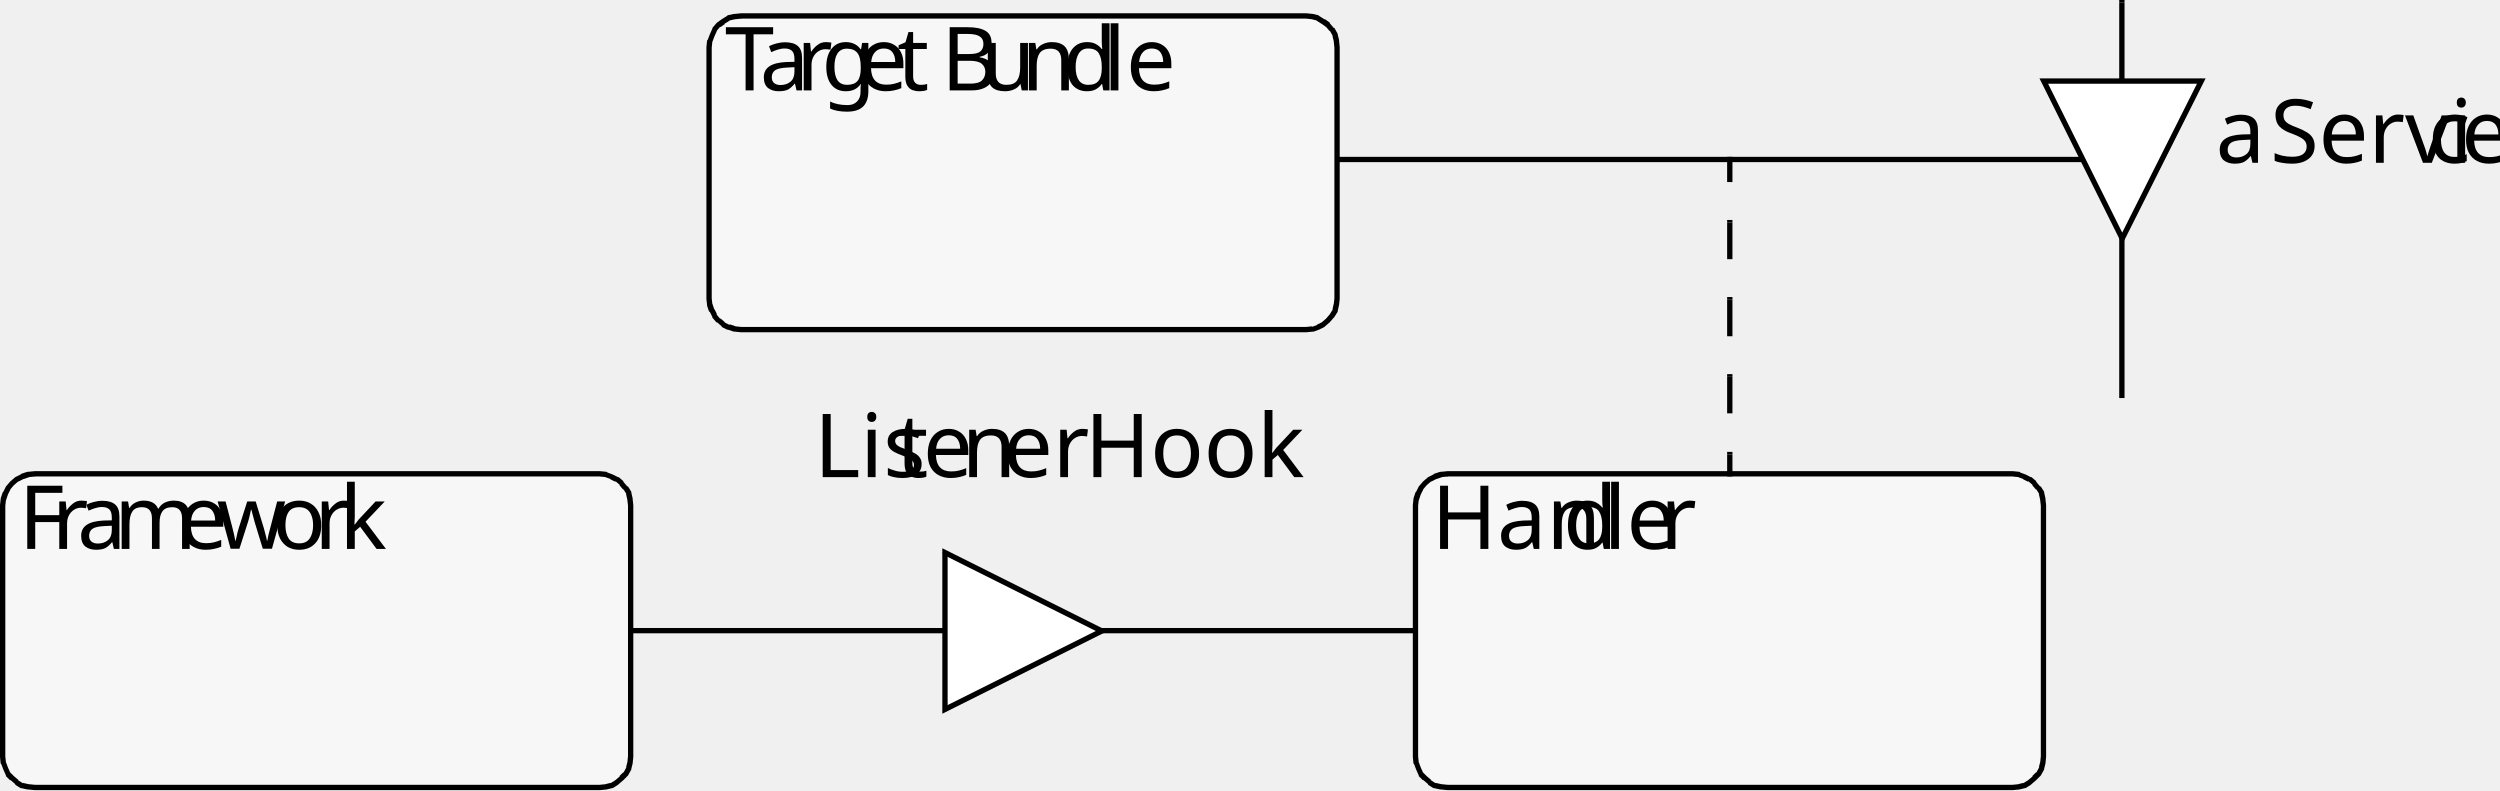
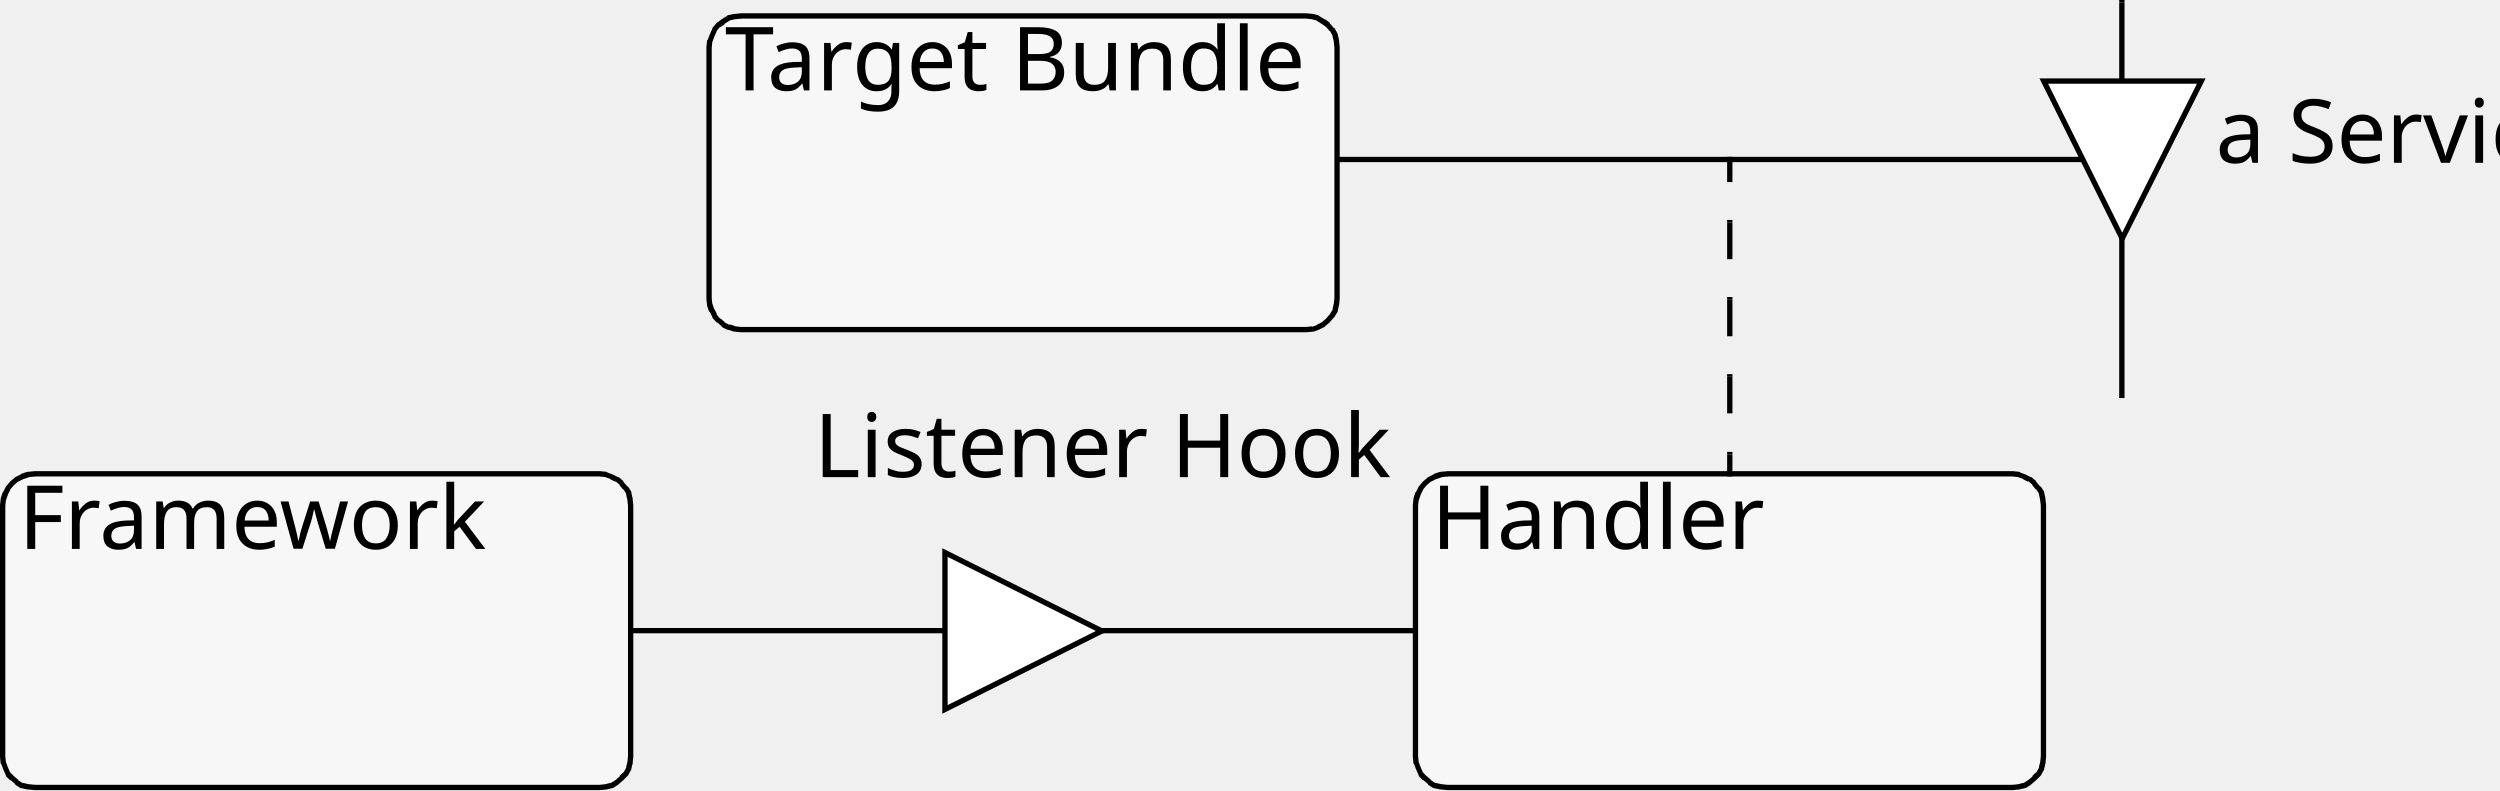
- <svg xmlns="http://www.w3.org/2000/svg" version="1.1" id="Layer_1" x="0px" y="0px" width="225.72px" height="71.34px" viewBox="0 0 225.72 71.34" style="enable-background:new 0 0 225.72 71.34;" xml:space="preserve">
+ <svg xmlns="http://www.w3.org/2000/svg" version="1.1" id="Layer_1" x="0px" y="0px" width="225.721px" height="71.34px" viewBox="0 0 225.721 71.34" enable-background="new 0 0 225.721 71.34" xml:space="preserve">
  <rect x="56.7" y="56.7" width="0.24" height="0.479" />
  <rect x="56.94" y="56.7" width="71.1" height="0.479" />
-   <polyline style="fill-rule:evenodd;clip-rule:evenodd;fill:#F7F7F7;" points="130.68,42.779 130.08,42.84 129.54,43.02   129.06,43.26 128.64,43.62 128.28,44.04 128.04,44.52 127.86,45.06 127.8,45.6 127.8,68.279 127.86,68.88 128.04,69.359   128.28,69.899 128.64,70.26 129.06,70.62 129.54,70.92 130.08,71.04 130.68,71.1 181.68,71.1 182.28,71.04 182.76,70.92   183.24,70.62 183.66,70.26 184.021,69.899 184.32,69.359 184.44,68.88 184.5,68.279 184.5,45.6 184.44,45.06 184.32,44.52   184.021,44.04 183.66,43.62 183.24,43.26 182.76,43.02 182.28,42.84 181.68,42.779 130.68,42.779 " />
-   <polyline points="130.74,43.02 130.14,43.08 130.2,43.08 129.66,43.26 129.18,43.5 129.24,43.439 128.82,43.8 128.46,44.22   128.521,44.16 128.28,44.64 128.1,45.18 128.1,45.12 128.04,45.66 128.04,45.6 128.04,68.279 128.1,68.88 128.1,68.819 128.28,69.3   128.521,69.84 128.46,69.72 128.82,70.08 129.24,70.439 129.18,70.439 129.66,70.74 129.6,70.68 130.14,70.8 130.74,70.859   130.68,70.859 181.68,70.859 182.28,70.8 182.22,70.8 182.7,70.68 182.64,70.74 183.12,70.439 183.54,70.08 183.48,70.08   183.84,69.72 183.84,69.779 184.14,69.24 184.08,69.3 184.2,68.819 184.2,68.88 184.26,68.279 184.26,45.6 184.26,45.66   184.2,45.12 184.08,44.58 184.14,44.64 183.84,44.16 183.84,44.22 183.48,43.8 183.54,43.8 183.12,43.439 183.12,43.5 182.64,43.26   182.7,43.26 182.22,43.08 182.28,43.08 181.68,43.02 130.68,43.02 130.68,42.54 181.74,42.54 182.34,42.6 182.4,42.66 182.88,42.84   183.36,43.08 183.42,43.08 183.84,43.439 183.84,43.5 184.2,43.92 184.26,43.92 184.56,44.399 184.56,44.46 184.68,45 184.68,45.06   184.74,45.6 184.74,68.34 184.68,68.939 184.56,69.42 184.56,69.479 184.26,70.02 183.84,70.439 183.42,70.8 183.36,70.859   182.88,71.16 182.82,71.16 182.34,71.279 181.74,71.34 130.68,71.34 130.08,71.279 130.021,71.279 129.48,71.16 129.42,71.16   128.94,70.859 128.94,70.8 128.521,70.439 128.46,70.439 128.1,70.08 128.1,70.02 127.86,69.479 127.68,69 127.62,68.939   127.56,68.34 127.56,45.6 127.62,45.06 127.62,45 127.8,44.46 127.86,44.399 128.1,43.92 128.46,43.5 128.521,43.439 128.94,43.08   129.42,42.84 129.48,42.779 130.021,42.6 130.08,42.6 130.68,42.54 " />
+   <polyline fill="#F7F7F7" points="130.68,42.779 130.08,42.84 129.54,43.02 129.06,43.26 128.64,43.62 128.28,44.04 128.04,44.52   127.86,45.061 127.8,45.6 127.8,68.279 127.86,68.88 128.04,69.359 128.28,69.898 128.64,70.26 129.06,70.62 129.54,70.92   130.08,71.04 130.68,71.1 181.68,71.1 182.28,71.04 182.76,70.92 183.24,70.62 183.66,70.26 184.021,69.898 184.32,69.359   184.44,68.88 184.5,68.279 184.5,45.6 184.44,45.061 184.32,44.52 184.021,44.04 183.66,43.62 183.24,43.26 182.76,43.02   182.28,42.84 181.68,42.779 130.68,42.779 " />
+   <polyline points="130.74,43.02 130.14,43.08 130.2,43.08 129.66,43.26 129.18,43.5 129.24,43.439 128.82,43.8 128.46,44.22   128.521,44.16 128.28,44.641 128.1,45.18 128.1,45.12 128.04,45.66 128.04,45.6 128.04,68.279 128.1,68.88 128.1,68.818   128.28,69.3 128.521,69.84 128.46,69.72 128.82,70.08 129.24,70.439 129.18,70.439 129.66,70.74 129.6,70.68 130.14,70.8   130.74,70.859 130.68,70.859 181.68,70.859 182.28,70.8 182.22,70.8 182.7,70.68 182.64,70.74 183.12,70.439 183.54,70.08   183.48,70.08 183.84,69.72 183.84,69.779 184.14,69.24 184.08,69.3 184.2,68.818 184.2,68.88 184.26,68.279 184.26,45.6   184.26,45.66 184.2,45.12 184.08,44.58 184.14,44.641 183.84,44.16 183.84,44.22 183.48,43.8 183.54,43.8 183.12,43.439   183.12,43.5 182.64,43.26 182.7,43.26 182.22,43.08 182.28,43.08 181.68,43.02 130.68,43.02 130.68,42.54 181.74,42.54 182.34,42.6   182.4,42.66 182.88,42.84 183.36,43.08 183.42,43.08 183.84,43.439 183.84,43.5 184.2,43.92 184.26,43.92 184.56,44.398   184.56,44.46 184.68,45 184.68,45.061 184.74,45.6 184.74,68.34 184.68,68.939 184.56,69.42 184.56,69.479 184.26,70.02   183.84,70.439 183.42,70.8 183.36,70.859 182.88,71.16 182.82,71.16 182.34,71.279 181.74,71.34 130.68,71.34 130.08,71.279   130.021,71.279 129.48,71.16 129.42,71.16 128.94,70.859 128.94,70.8 128.521,70.439 128.46,70.439 128.1,70.08 128.1,70.02   127.86,69.479 127.68,69 127.62,68.939 127.56,68.34 127.56,45.6 127.62,45.061 127.62,45 127.8,44.46 127.86,44.398 128.1,43.92   128.46,43.5 128.521,43.439 128.94,43.08 129.42,42.84 129.48,42.779 130.021,42.6 130.08,42.6 130.68,42.54 " />
  <polyline points="130.68,43.02 130.74,43.02 130.68,42.54 " />
-   <text transform="matrix(1 0 0 1 129.2402 49.5596)">
-     <tspan x="0" y="0" style="font-family:'ProductusBook'; font-size:7.98;">Han</tspan>
-     <tspan x="11.89" y="0" style="font-family:'ProductusBook'; font-size:7.98;">d</tspan>
-     <tspan x="15.553" y="0" style="font-family:'ProductusBook'; font-size:7.98;">le</tspan>
-     <tspan x="20.652" y="0" style="font-family:'ProductusBook'; font-size:7.98;">r</tspan>
-   </text>
+   <text transform="matrix(1 0 0 1 129.24 49.5596)" font-family="'ProductusBook'" font-size="7.98">Handler</text>
  <rect x="120.48" y="14.16" width="0.239" height="0.479" />
  <rect x="120.72" y="14.16" width="71.101" height="0.479" />
-   <text transform="matrix(1 0 0 1 200.04 14.7002)">
-     <tspan x="0" y="0" style="font-family:'ProductusBook'; font-size:7.98;">a</tspan>
-     <tspan x="3.312" y="0" style="font-family:'ProductusBook'; font-size:7.98;"> </tspan>
-     <tspan x="4.924" y="0" style="font-family:'ProductusBook'; font-size:7.98;">Servi</tspan>
-     <tspan x="19.176" y="0" style="font-family:'ProductusBook'; font-size:7.98;">c</tspan>
-     <tspan x="22.176" y="0" style="font-family:'ProductusBook'; font-size:7.98;">e</tspan>
-   </text>
-   <polyline style="fill-rule:evenodd;clip-rule:evenodd;fill:#F7F7F7;" points="66.9,1.439 66.3,1.5 65.76,1.62 65.28,1.92   64.86,2.22 64.5,2.64 64.26,3.18 64.08,3.66 64.02,4.26 64.02,26.939 64.08,27.479 64.26,28.02 64.5,28.5 64.86,28.92 65.28,29.279   65.76,29.52 66.3,29.7 66.9,29.76 117.9,29.76 118.5,29.7 118.98,29.52 119.46,29.279 119.88,28.92 120.24,28.5 120.54,28.02   120.66,27.479 120.72,26.939 120.72,4.26 120.66,3.66 120.54,3.18 120.24,2.64 119.88,2.22 119.46,1.92 118.98,1.62 118.5,1.5   117.9,1.439 66.9,1.439 " />
+   <text transform="matrix(1 0 0 1 200.0398 14.7002)" font-family="'ProductusBook'" font-size="7.98">a Service</text>
+   <polyline fill="#F7F7F7" points="66.9,1.439 66.3,1.5 65.76,1.62 65.28,1.92 64.86,2.22 64.5,2.64 64.26,3.18 64.08,3.66   64.02,4.26 64.02,26.939 64.08,27.479 64.26,28.02 64.5,28.5 64.86,28.92 65.28,29.279 65.76,29.52 66.3,29.7 66.9,29.76   117.9,29.76 118.5,29.7 118.98,29.52 119.46,29.279 119.88,28.92 120.24,28.5 120.54,28.02 120.66,27.479 120.72,26.939   120.72,4.26 120.66,3.66 120.54,3.18 120.24,2.64 119.88,2.22 119.46,1.92 118.98,1.62 118.5,1.5 117.9,1.439 66.9,1.439 " />
  <polyline points="66.96,1.68 66.36,1.74 65.82,1.859 65.88,1.859 65.4,2.16 65.46,2.16 65.04,2.46 65.04,2.399 64.68,2.819   64.74,2.76 64.5,3.3 64.32,3.779 64.32,3.72 64.26,4.319 64.26,4.26 64.26,26.939 64.32,27.479 64.32,27.42 64.5,27.96 64.5,27.899   64.74,28.38 64.68,28.38 65.04,28.8 65.04,28.74 65.46,29.1 65.4,29.1 65.88,29.34 65.88,29.279 66.42,29.46 66.36,29.46   66.96,29.52 66.9,29.52 117.9,29.52 118.5,29.46 118.44,29.52 118.92,29.34 118.86,29.34 119.34,29.1 119.76,28.74 119.7,28.8   120.06,28.38 120.36,27.899 120.3,27.96 120.42,27.42 120.42,27.479 120.48,26.939 120.48,4.26 120.48,4.319 120.42,3.72   120.3,3.24 120.36,3.3 120.06,2.76 120.06,2.819 119.7,2.399 119.76,2.46 119.34,2.16 118.86,1.859 118.92,1.859 118.44,1.74   118.5,1.74 117.9,1.68 66.9,1.68 66.9,1.2 117.96,1.2 118.56,1.26 119.04,1.38 119.1,1.439 119.58,1.74 119.64,1.74 120.06,2.04   120.06,2.1 120.42,2.52 120.48,2.52 120.78,3.06 120.78,3.12 120.9,3.6 120.9,3.66 120.96,4.26 120.96,27 120.9,27.54 120.78,28.08   120.78,28.14 120.48,28.62 120.42,28.68 120.06,29.1 119.64,29.46 119.58,29.52 119.1,29.76 118.62,29.939 118.56,29.939 117.96,30   66.9,30 66.3,29.939 66.24,29.939 65.7,29.76 65.64,29.76 65.16,29.52 65.16,29.46 64.74,29.1 64.68,29.1 64.32,28.68 64.32,28.62   64.08,28.14 64.02,28.14 63.84,27.6 63.84,27.54 63.78,27 63.78,4.26 63.84,3.66 63.9,3.6 64.08,3.12 64.32,2.58 64.32,2.52   64.68,2.1 64.74,2.04 65.16,1.74 65.64,1.439 65.7,1.38 66.24,1.26 66.3,1.26 66.9,1.2 " />
  <polyline points="66.9,1.68 66.96,1.68 66.9,1.2 " />
-   <text transform="matrix(1 0 0 1 65.46 8.1602)">
-     <tspan x="0" y="0" style="font-family:'ProductusBook'; font-size:7.98;">T</tspan>
-     <tspan x="3.128" y="0" style="font-family:'ProductusBook'; font-size:7.98;">a</tspan>
-     <tspan x="6.432" y="0" style="font-family:'ProductusBook'; font-size:7.98;">r</tspan>
-     <tspan x="8.706" y="0" style="font-family:'ProductusBook'; font-size:7.98;">g</tspan>
-     <tspan x="12.01" y="0" style="font-family:'ProductusBook'; font-size:7.98;">e</tspan>
-     <tspan x="15.545" y="0" style="font-family:'ProductusBook'; font-size:7.98;">t</tspan>
-     <tspan x="17.938" y="0" style="font-family:'ProductusBook'; font-size:7.98;"> </tspan>
-     <tspan x="19.502" y="0" style="font-family:'ProductusBook'; font-size:7.98;">B</tspan>
-     <tspan x="23.102" y="0" style="font-family:'ProductusBook'; font-size:7.98;">u</tspan>
-     <tspan x="26.764" y="0" style="font-family:'ProductusBook'; font-size:7.98;">n</tspan>
-     <tspan x="30.483" y="0" style="font-family:'ProductusBook'; font-size:7.98;">d</tspan>
-     <tspan x="34.146" y="0" style="font-family:'ProductusBook'; font-size:7.98;">le</tspan>
-   </text>
+   <text transform="matrix(1 0 0 1 65.4597 8.1602)" font-family="'ProductusBook'" font-size="7.98">Target Bundle</text>
  <rect x="191.34" width="0.48" height="0.24" />
  <rect x="191.34" y="0.24" width="0.48" height="35.699" />
-   <polyline style="fill-rule:evenodd;clip-rule:evenodd;fill:#FFFFFF;" points="184.5,7.319 191.58,21.54 198.72,7.319 " />
+   <polyline fill="#FFFFFF" points="184.5,7.319 191.58,21.54 198.72,7.319 " />
  <polyline points="184.74,7.2 191.82,21.42 191.82,21.66 191.4,21.42 198.54,7.2 198.72,7.08 199.14,7.08 198.96,7.439 191.82,21.66   191.58,22.08 191.4,21.66 184.32,7.439 " />
  <polyline points="198.72,7.56 184.5,7.56 184.32,7.439 184.14,7.08 198.72,7.08 " />
  <rect x="155.94" y="14.16" width="0.479" height="0.239" />
  <rect x="155.94" y="14.399" width="0.479" height="2.04" />
  <rect x="155.94" y="19.859" width="0.479" height="0.24" />
  <rect x="155.94" y="20.1" width="0.479" height="3.3" />
  <rect x="155.94" y="26.819" width="0.479" height="0.24" />
  <rect x="155.94" y="27.06" width="0.479" height="3.3" />
  <rect x="155.94" y="33.779" width="0.479" height="0.24" />
  <rect x="155.94" y="34.02" width="0.479" height="3.3" />
  <rect x="155.94" y="40.8" width="0.479" height="0.24" />
  <rect x="155.94" y="41.04" width="0.479" height="1.979" />
-   <text transform="matrix(1 0 0 1 73.5 43.0801)">
-     <tspan x="0" y="0" style="font-family:'ProductusBook'; font-size:7.98;">Lis</tspan>
-     <tspan x="7.438" y="0" style="font-family:'ProductusBook'; font-size:7.98;">t</tspan>
-     <tspan x="9.831" y="0" style="font-family:'ProductusBook'; font-size:7.98;">e</tspan>
-     <tspan x="13.334" y="0" style="font-family:'ProductusBook'; font-size:7.98;">n</tspan>
-     <tspan x="17.053" y="0" style="font-family:'ProductusBook'; font-size:7.98;">er</tspan>
-     <tspan x="22.822" y="0" style="font-family:'ProductusBook'; font-size:7.98;"> </tspan>
-     <tspan x="24.442" y="0" style="font-family:'ProductusBook'; font-size:7.98;">Hook</tspan>
-   </text>
-   <polyline style="fill-rule:evenodd;clip-rule:evenodd;fill:#FFFFFF;" points="85.32,64.02 99.48,56.939 85.32,49.859 " />
+   <text transform="matrix(1 0 0 1 73.4998 43.0801)" font-family="'ProductusBook'" font-size="7.98">Listener Hook</text>
+   <polyline fill="#FFFFFF" points="85.32,64.02 99.48,56.939 85.32,49.859 " />
  <polyline points="85.2,63.84 99.36,56.76 99.6,56.76 99.36,57.18 85.2,50.1 85.08,49.859 85.08,49.5 100.08,57 99.6,57.18   85.44,64.26 " />
  <polyline points="85.56,49.859 85.56,64.02 85.44,64.26 85.08,64.439 85.08,49.859 " />
-   <polyline style="fill-rule:evenodd;clip-rule:evenodd;fill:#F7F7F7;" points="3.12,42.779 2.52,42.84 1.98,43.02 1.5,43.26   1.08,43.62 0.72,44.04 0.48,44.52 0.3,45.06 0.24,45.6 0.24,68.279 0.3,68.88 0.48,69.359 0.72,69.899 1.08,70.26 1.5,70.62   1.98,70.92 2.52,71.04 3.12,71.1 54.12,71.1 54.72,71.04 55.2,70.92 55.68,70.62 56.1,70.26 56.46,69.899 56.76,69.359 56.88,68.88   56.94,68.279 56.94,45.6 56.88,45.06 56.76,44.52 56.46,44.04 56.1,43.62 55.68,43.26 55.2,43.02 54.72,42.84 54.12,42.779   3.12,42.779 " />
-   <polyline points="3.18,43.02 2.58,43.08 2.64,43.08 2.1,43.26 1.62,43.5 1.68,43.439 1.26,43.8 0.9,44.22 0.96,44.16 0.72,44.64   0.54,45.18 0.54,45.12 0.48,45.66 0.48,45.6 0.48,68.279 0.54,68.88 0.54,68.819 0.72,69.3 0.96,69.84 0.9,69.72 1.26,70.08   1.68,70.439 1.62,70.439 2.1,70.74 2.04,70.68 2.58,70.8 3.18,70.859 3.12,70.859 54.12,70.859 54.72,70.8 54.66,70.8 55.14,70.68   55.08,70.74 55.56,70.439 55.98,70.08 55.92,70.08 56.28,69.72 56.28,69.779 56.58,69.24 56.52,69.3 56.64,68.819 56.64,68.88   56.7,68.279 56.7,45.6 56.7,45.66 56.64,45.12 56.52,44.58 56.58,44.64 56.28,44.16 56.28,44.22 55.92,43.8 55.98,43.8   55.56,43.439 55.56,43.5 55.08,43.26 55.14,43.26 54.66,43.08 54.72,43.08 54.12,43.02 3.12,43.02 3.12,42.54 54.18,42.54   54.78,42.6 54.84,42.66 55.32,42.84 55.8,43.08 55.86,43.08 56.28,43.439 56.28,43.5 56.64,43.92 56.7,43.92 57,44.399 57,44.46   57.12,45 57.12,45.06 57.18,45.6 57.18,68.34 57.12,68.939 57,69.42 57,69.479 56.7,70.02 56.28,70.439 55.86,70.8 55.8,70.859   55.32,71.16 55.26,71.16 54.78,71.279 54.18,71.34 3.12,71.34 2.52,71.279 2.46,71.279 1.92,71.16 1.86,71.16 1.38,70.859   1.38,70.8 0.96,70.439 0.9,70.439 0.54,70.08 0.54,70.02 0.3,69.479 0.12,69 0.06,68.939 0,68.34 0,45.6 0.06,45.06 0.06,45   0.24,44.46 0.3,44.399 0.54,43.92 0.9,43.5 0.96,43.439 1.38,43.08 1.86,42.84 1.92,42.779 2.46,42.6 2.52,42.6 3.12,42.54 " />
+   <polyline fill="#F7F7F7" points="3.12,42.779 2.52,42.84 1.98,43.02 1.5,43.26 1.08,43.62 0.72,44.04 0.48,44.52 0.3,45.061   0.24,45.6 0.24,68.279 0.3,68.88 0.48,69.359 0.72,69.898 1.08,70.26 1.5,70.62 1.98,70.92 2.52,71.04 3.12,71.1 54.12,71.1   54.72,71.04 55.2,70.92 55.68,70.62 56.1,70.26 56.46,69.898 56.76,69.359 56.88,68.88 56.94,68.279 56.94,45.6 56.88,45.061   56.76,44.52 56.46,44.04 56.1,43.62 55.68,43.26 55.2,43.02 54.72,42.84 54.12,42.779 3.12,42.779 " />
+   <polyline points="3.18,43.02 2.58,43.08 2.64,43.08 2.1,43.26 1.62,43.5 1.68,43.439 1.26,43.8 0.9,44.22 0.96,44.16 0.72,44.641   0.54,45.18 0.54,45.12 0.48,45.66 0.48,45.6 0.48,68.279 0.54,68.88 0.54,68.818 0.72,69.3 0.96,69.84 0.9,69.72 1.26,70.08   1.68,70.439 1.62,70.439 2.1,70.74 2.04,70.68 2.58,70.8 3.18,70.859 3.12,70.859 54.12,70.859 54.72,70.8 54.66,70.8 55.14,70.68   55.08,70.74 55.56,70.439 55.98,70.08 55.92,70.08 56.28,69.72 56.28,69.779 56.58,69.24 56.52,69.3 56.64,68.818 56.64,68.88   56.7,68.279 56.7,45.6 56.7,45.66 56.64,45.12 56.52,44.58 56.58,44.641 56.28,44.16 56.28,44.22 55.92,43.8 55.98,43.8   55.56,43.439 55.56,43.5 55.08,43.26 55.14,43.26 54.66,43.08 54.72,43.08 54.12,43.02 3.12,43.02 3.12,42.54 54.18,42.54   54.78,42.6 54.84,42.66 55.32,42.84 55.8,43.08 55.86,43.08 56.28,43.439 56.28,43.5 56.64,43.92 56.7,43.92 57,44.398 57,44.46   57.12,45 57.12,45.061 57.18,45.6 57.18,68.34 57.12,68.939 57,69.42 57,69.479 56.7,70.02 56.28,70.439 55.86,70.8 55.8,70.859   55.32,71.16 55.26,71.16 54.78,71.279 54.18,71.34 3.12,71.34 2.52,71.279 2.46,71.279 1.92,71.16 1.86,71.16 1.38,70.859   1.38,70.8 0.96,70.439 0.9,70.439 0.54,70.08 0.54,70.02 0.3,69.479 0.12,69 0.06,68.939 0,68.34 0,45.6 0.06,45.061 0.06,45   0.24,44.46 0.3,44.398 0.54,43.92 0.9,43.5 0.96,43.439 1.38,43.08 1.86,42.84 1.92,42.779 2.46,42.6 2.52,42.6 3.12,42.54 " />
  <polyline points="3.12,43.02 3.18,43.02 3.12,42.54 " />
-   <text transform="matrix(1 0 0 1 1.6802 49.5596)">
-     <tspan x="0" y="0" style="font-family:'ProductusBook'; font-size:7.98;">F</tspan>
-     <tspan x="3" y="0" style="font-family:'ProductusBook'; font-size:7.98;">r</tspan>
-     <tspan x="5.275" y="0" style="font-family:'ProductusBook'; font-size:7.98;">a</tspan>
-     <tspan x="8.634" y="0" style="font-family:'ProductusBook'; font-size:7.98;">m</tspan>
-     <tspan x="14.388" y="0" style="font-family:'ProductusBook'; font-size:7.98;">e</tspan>
-     <tspan x="17.875" y="0" style="font-family:'ProductusBook'; font-size:7.98;">w</tspan>
-     <tspan x="22.918" y="0" style="font-family:'ProductusBook'; font-size:7.98;">o</tspan>
-     <tspan x="26.701" y="0" style="font-family:'ProductusBook'; font-size:7.98;">r</tspan>
-     <tspan x="28.975" y="0" style="font-family:'ProductusBook'; font-size:7.98;">k</tspan>
-   </text>
+   <text transform="matrix(1 0 0 1 1.6799 49.5596)" font-family="'ProductusBook'" font-size="7.98">Framework</text>
</svg>
